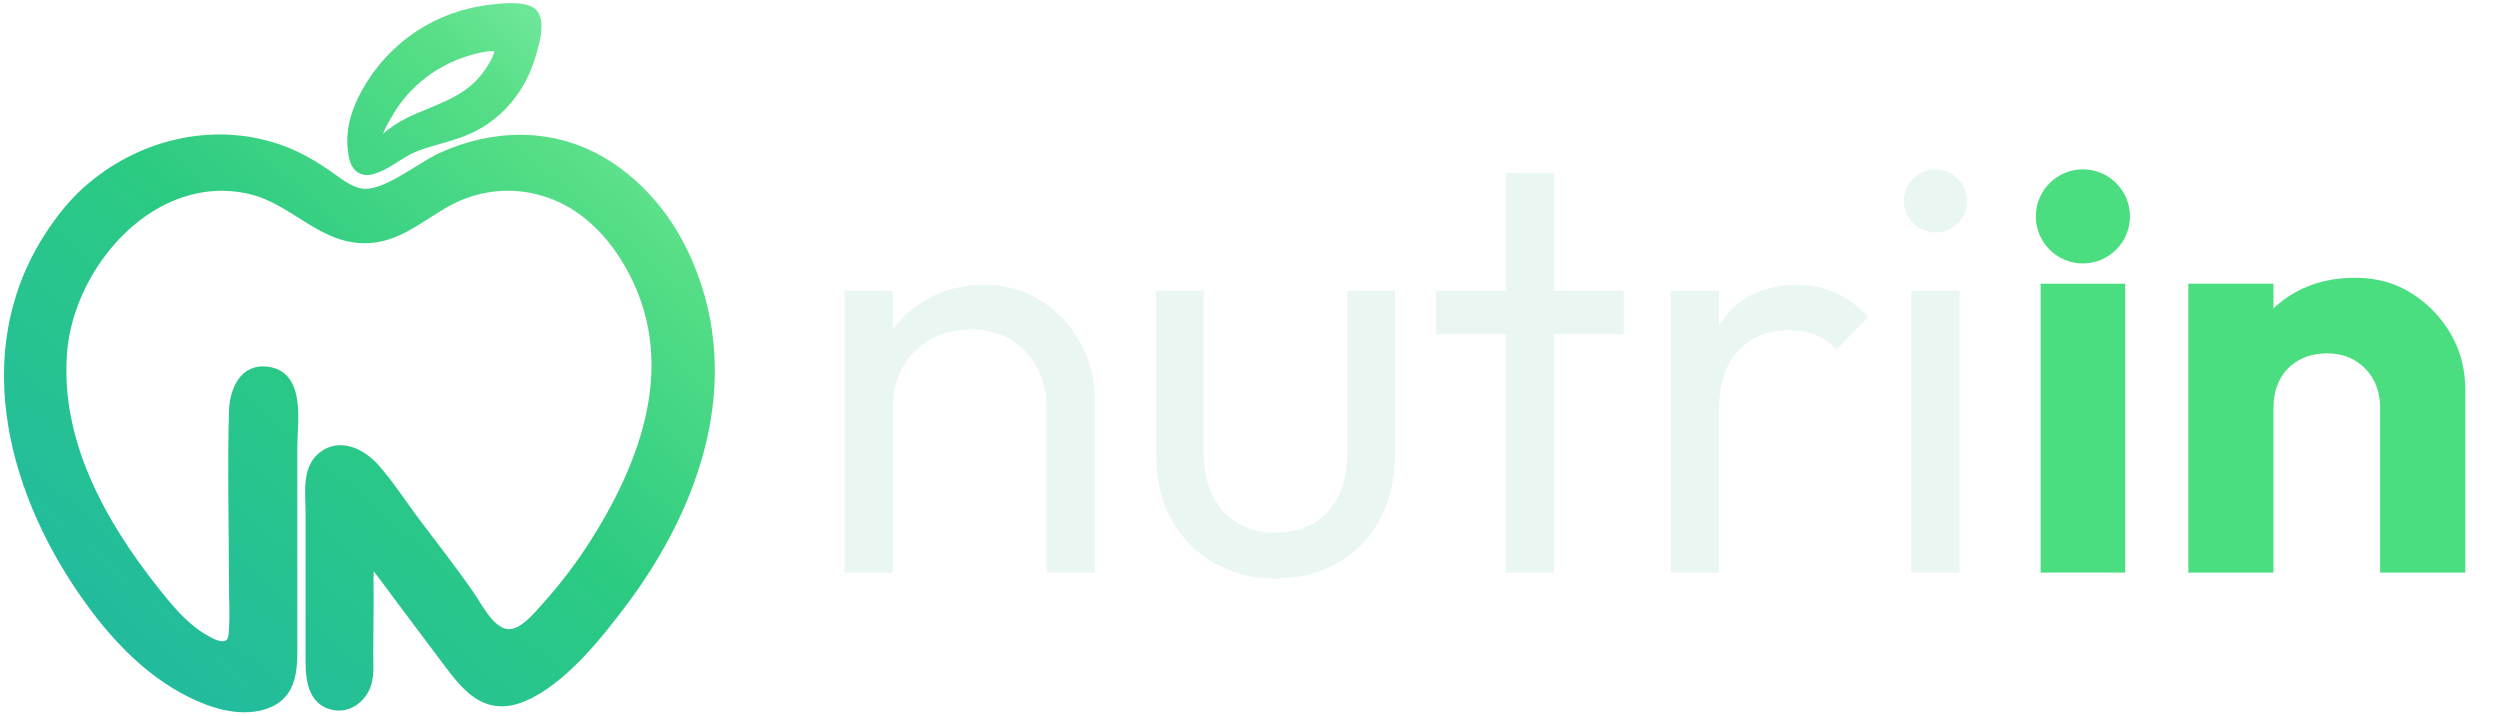
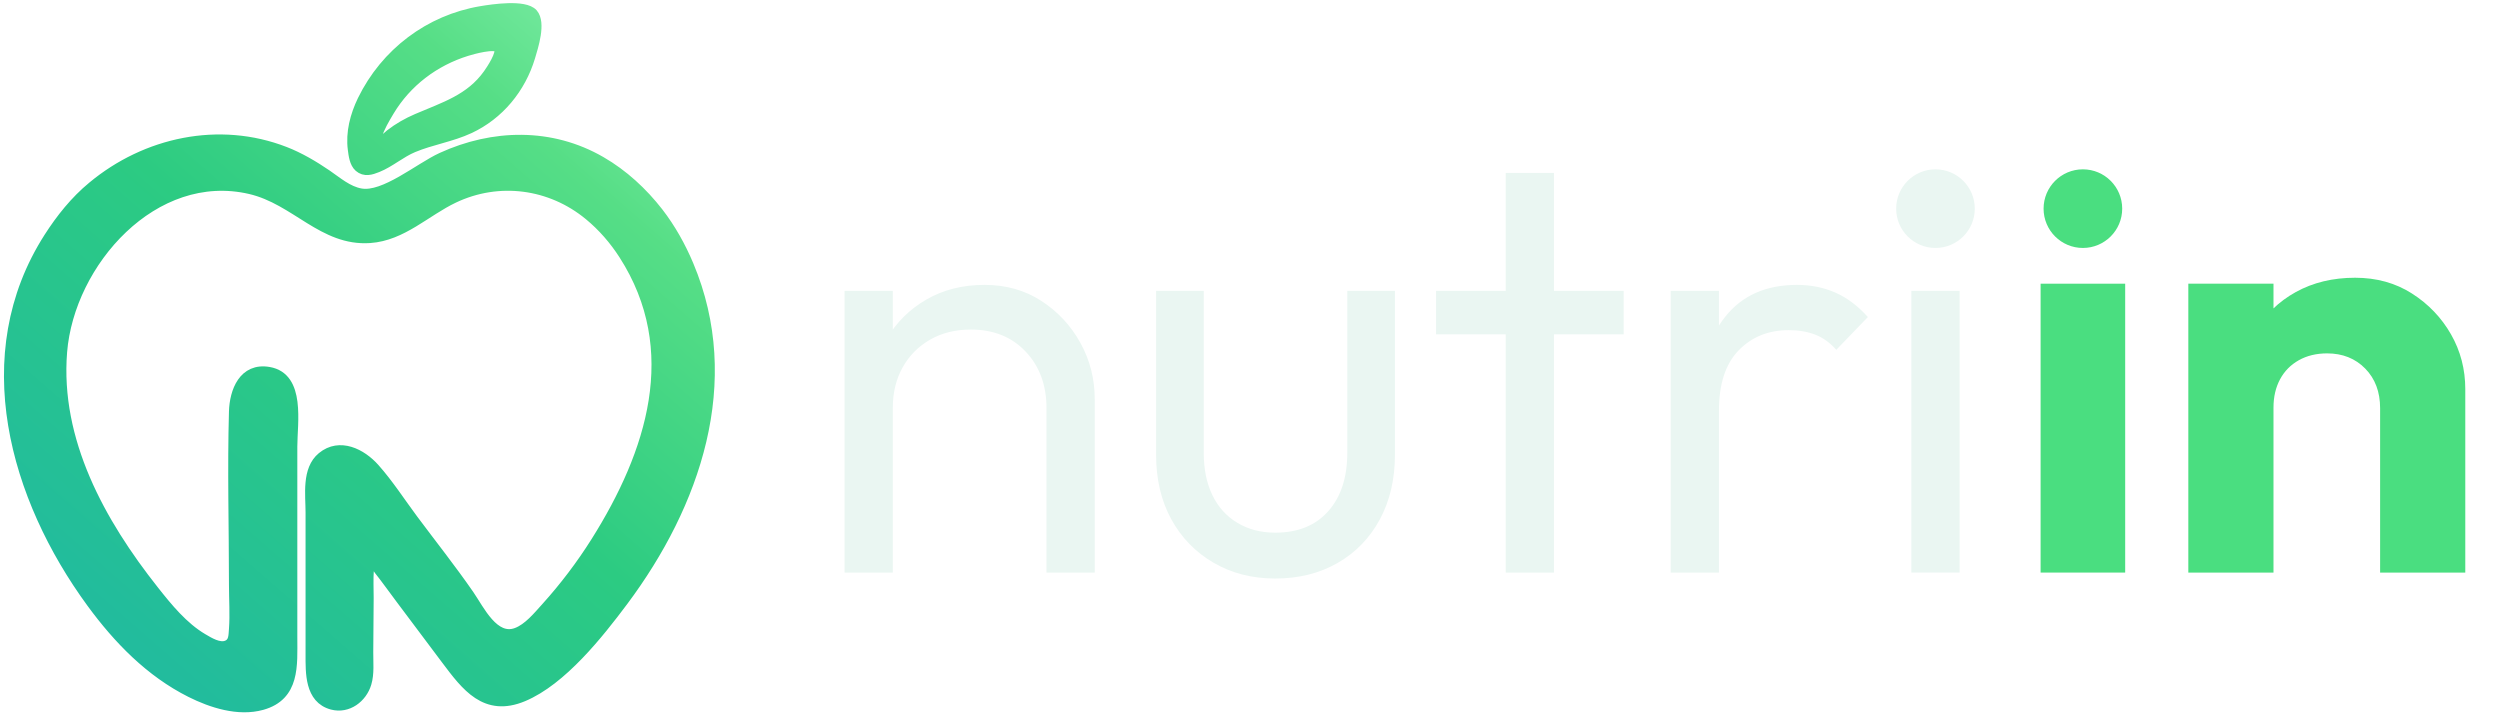
<svg xmlns="http://www.w3.org/2000/svg" viewBox="0 0 3493 1000" role="img" aria-label="Nutriin">
  <defs>
    <linearGradient id="hs" gradientUnits="userSpaceOnUse" x1="260" y1="1040" x2="1000" y2="190">
      <stop offset="0" stop-color="#1FB8A4" />
      <stop offset=".5" stop-color="#2CCB82" />
      <stop offset=".8" stop-color="#56DE86" />
      <stop offset="1" stop-color="#86EFAC" />
    </linearGradient>
  </defs>
  <g transform="translate(-208.29,-203.68) scale(1.15075)">
    <g fill="url(#hs)" fill-rule="evenodd" stroke="url(#hs)" stroke-width="12" stroke-linejoin="round">
      <path d="M293.2,403.4 C272.2,420.7 254.8,442.5 240.2,465.3 C148.8,608.1 198.7,781.4 292.1,909.0 C324.4,953.1 363.2,993.1 412.5,1017.8 C438.0,1030.6 470.4,1041.0 499.0,1033.1 C539.4,1021.9 536.0,984.6 536.0,951.1 C536.0,873.8 536.0,796.4 536.0,719.1 C536.0,690.6 546.1,635.2 507.5,628.5 C476.7,623.1 465.7,652.1 465.0,676.8 C463.0,746.6 465.0,816.9 465.0,886.8 C465.0,904.6 466.3,923.0 465.0,940.8 C464.3,948.7 465.0,957.2 456.3,960.6 C447.0,964.2 434.9,956.7 427.3,952.2 C403.5,938.2 384.7,915.1 367.8,893.7 C302.9,811.7 247.8,712.3 256.5,604.2 C265.3,495.3 367.8,379.4 484.9,406.7 C540.2,419.7 573.1,470.1 630.2,466.1 C669.4,463.4 698.0,433.7 731.9,417.6 C786.5,391.6 849.6,400.0 896.2,438.5 C912.7,452.1 926.8,468.4 938.3,486.3 C1012.7,602.3 971.8,727.6 904.3,834.8 C886.6,862.9 866.3,889.7 844.0,914.4 C834.2,925.2 822.3,940.0 808.1,945.2 C780.8,955.3 763.2,917.3 750.7,899.2 C729.1,868.0 705.4,838.1 682.7,807.7 C667.3,787.0 652.9,764.6 635.8,745.4 C620.0,727.7 593.5,714.1 572.0,731.8 C553.2,747.3 558.0,777.7 558.0,799.2 C558.0,856.6 558.0,913.9 558.0,971.2 C558.0,993.6 556.9,1025.4 584.3,1032.7 C603.2,1037.7 620.7,1024.4 626.0,1006.7 C629.6,994.9 628.1,981.2 628.2,969.0 C628.4,947.0 628.5,925.0 628.7,903.0 C628.7,891.8 628.1,880.3 628.9,869.1 C629.1,867.1 628.0,858.1 631.4,858.1 C634.7,858.2 639.2,866.8 641.0,869.0 C650.1,880.5 658.6,892.5 667.4,904.2 C685.8,928.7 704.2,953.2 722.6,977.8 C747.0,1010.3 770.5,1041.9 816.2,1022.8 C863.3,1003.1 908.0,946.6 937.9,906.6 C1025.4,789.4 1076.9,640.8 1017.2,498.9 C1007.6,476.1 995.6,454.6 980.5,435.0 C961.4,410.4 937.8,388.6 910.8,373.0 C850.2,337.9 779.7,339.6 717.2,368.2 C690.0,380.7 647.6,416.8 619.1,411.8 C603.2,409.0 590.6,397.7 577.7,388.9 C562.0,378.2 544.8,368.0 527.0,361.1 C447.0,330.0 358.0,349.5 293.2,403.4Z M828.1,193.5 C818.1,182.2 778.9,188.1 765.2,190.4 C702.3,200.9 649.0,241.3 621.0,298.7 C612.1,317.2 606.6,337.8 609.3,358.4 C610.2,365.3 611.3,375.0 616.9,379.9 C623.8,385.9 631.6,383.4 639.3,380.3 C654.5,374.2 667.4,362.5 682.8,356.1 C704.8,346.9 729.2,343.3 750.9,333.2 C787.1,316.4 813.4,284.2 824.8,246.3 C828.6,233.5 838.0,204.8 828.1,193.5Z M786.7,235.6 C790.6,241.8 777.4,261.6 773.6,266.9 C751.9,297.5 720.1,306.9 687.3,321.0 C675.5,326.1 664.9,332.1 654.7,340.0 C652.4,341.8 639.0,354.6 636.9,352.1 C635.3,350.2 638.1,344.1 638.7,342.2 C642.0,331.4 648.0,321.5 653.7,311.9 C674.9,276.6 708.4,251.3 747.6,239.1 C754.0,237.1 782.5,229.0 786.7,235.6Z" />
    </g>
  </g>
  <g transform="translate(1123.452,800) scale(0.8322148)">
    <g fill="#EAF6F2">
      <path d="M407 0L407 -276Q407 -334 372 -371Q337 -408 280 -408Q241 -408 211.5 -391Q182 -374 165.5 -344.5Q149 -315 149 -277L114 -296Q114 -350 138.5 -392Q163 -434 205.5 -458.5Q248 -483 303 -483Q357 -483 398.5 -456Q440 -429 464 -385.5Q488 -342 488 -291L488 0ZM68 0L68 -473L149 -473L149 0ZM791 10Q733 10 687.5 -16.5Q642 -43 616.5 -89.5Q591 -136 591 -198L591 -473L671 -473L671 -201Q671 -160 685.5 -130Q700 -100 727.5 -83.5Q755 -67 791 -67Q848 -67 880 -103Q912 -139 912 -201L912 -473L992 -473L992 -198Q992 -136 966.5 -89Q941 -42 895.5 -16Q850 10 791 10ZM1178 0L1178 -671L1259 -671L1259 0ZM1061 -400L1061 -473L1376 -473L1376 -400ZM1455 0L1455 -473L1536 -473L1536 0ZM1536 -272L1504 -286Q1504 -376 1546.5 -429.5Q1589 -483 1667 -483Q1702 -483 1731.5 -470Q1761 -457 1786 -429L1733 -374Q1717 -392 1697.5 -399.5Q1678 -407 1653 -407Q1602 -407 1569 -373Q1536 -339 1536 -272Z" />
      <g transform="translate(1791,0)">
        <path d="M68 0L68 -473L149 -473L149 0Z" />
      </g>
-       <circle cx="1899.5" cy="-624" r="53" />
+       <circle cx="1899.5" cy="-611" r="66" />
    </g>
    <g fill="#4ADE80">
      <g transform="translate(2020,0)">
        <path d="M56 0L56 -485L198 -485L198 0Z" />
      </g>
      <g transform="translate(2268,0)">
        <path d="M378 0L378 -276Q378 -317 353 -342.5Q328 -368 289 -368Q262 -368 241.5 -356.5Q221 -345 210 -324.5Q199 -304 199 -277L143 -304Q143 -361 168 -404Q193 -447 236.5 -471Q280 -495 336 -495Q390 -495 431.5 -468.5Q473 -442 497 -400Q521 -358 521 -308L521 0ZM56 0L56 -485L199 -485L199 0Z" />
      </g>
-       <circle cx="2147.0" cy="-598" r="79" />
+       <circle cx="2147.0" cy="-611" r="66" />
    </g>
  </g>
</svg>
